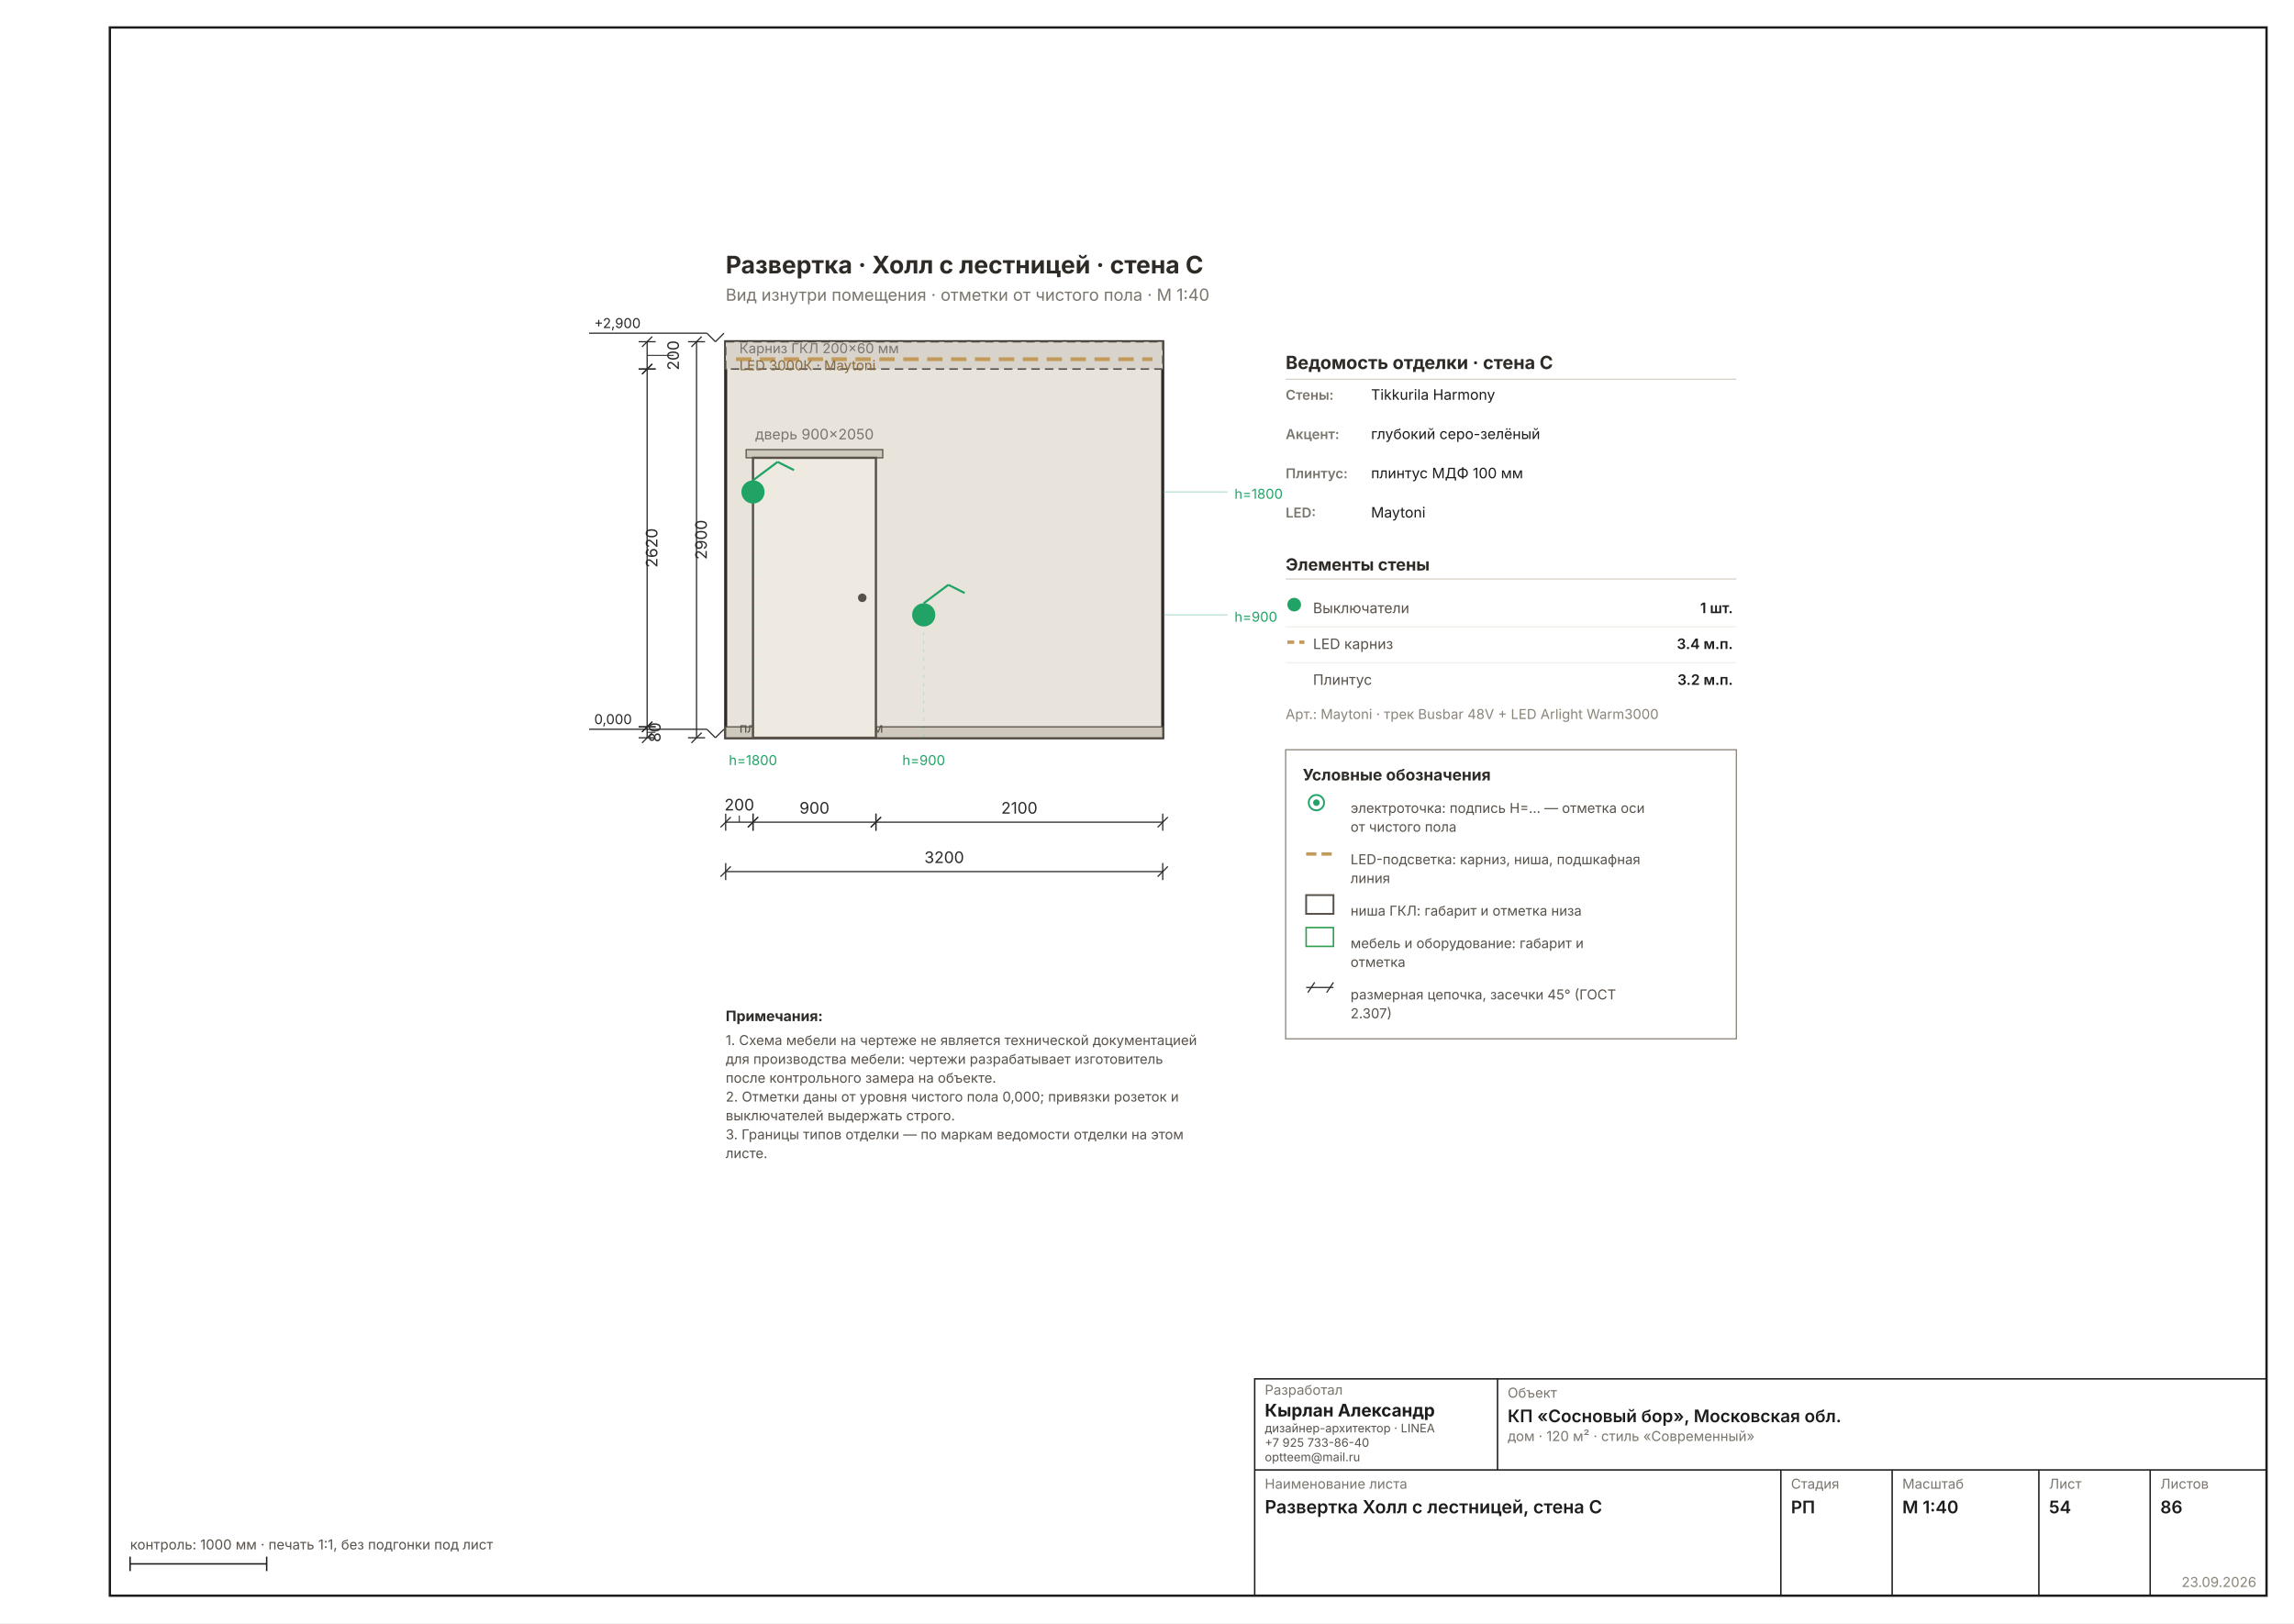
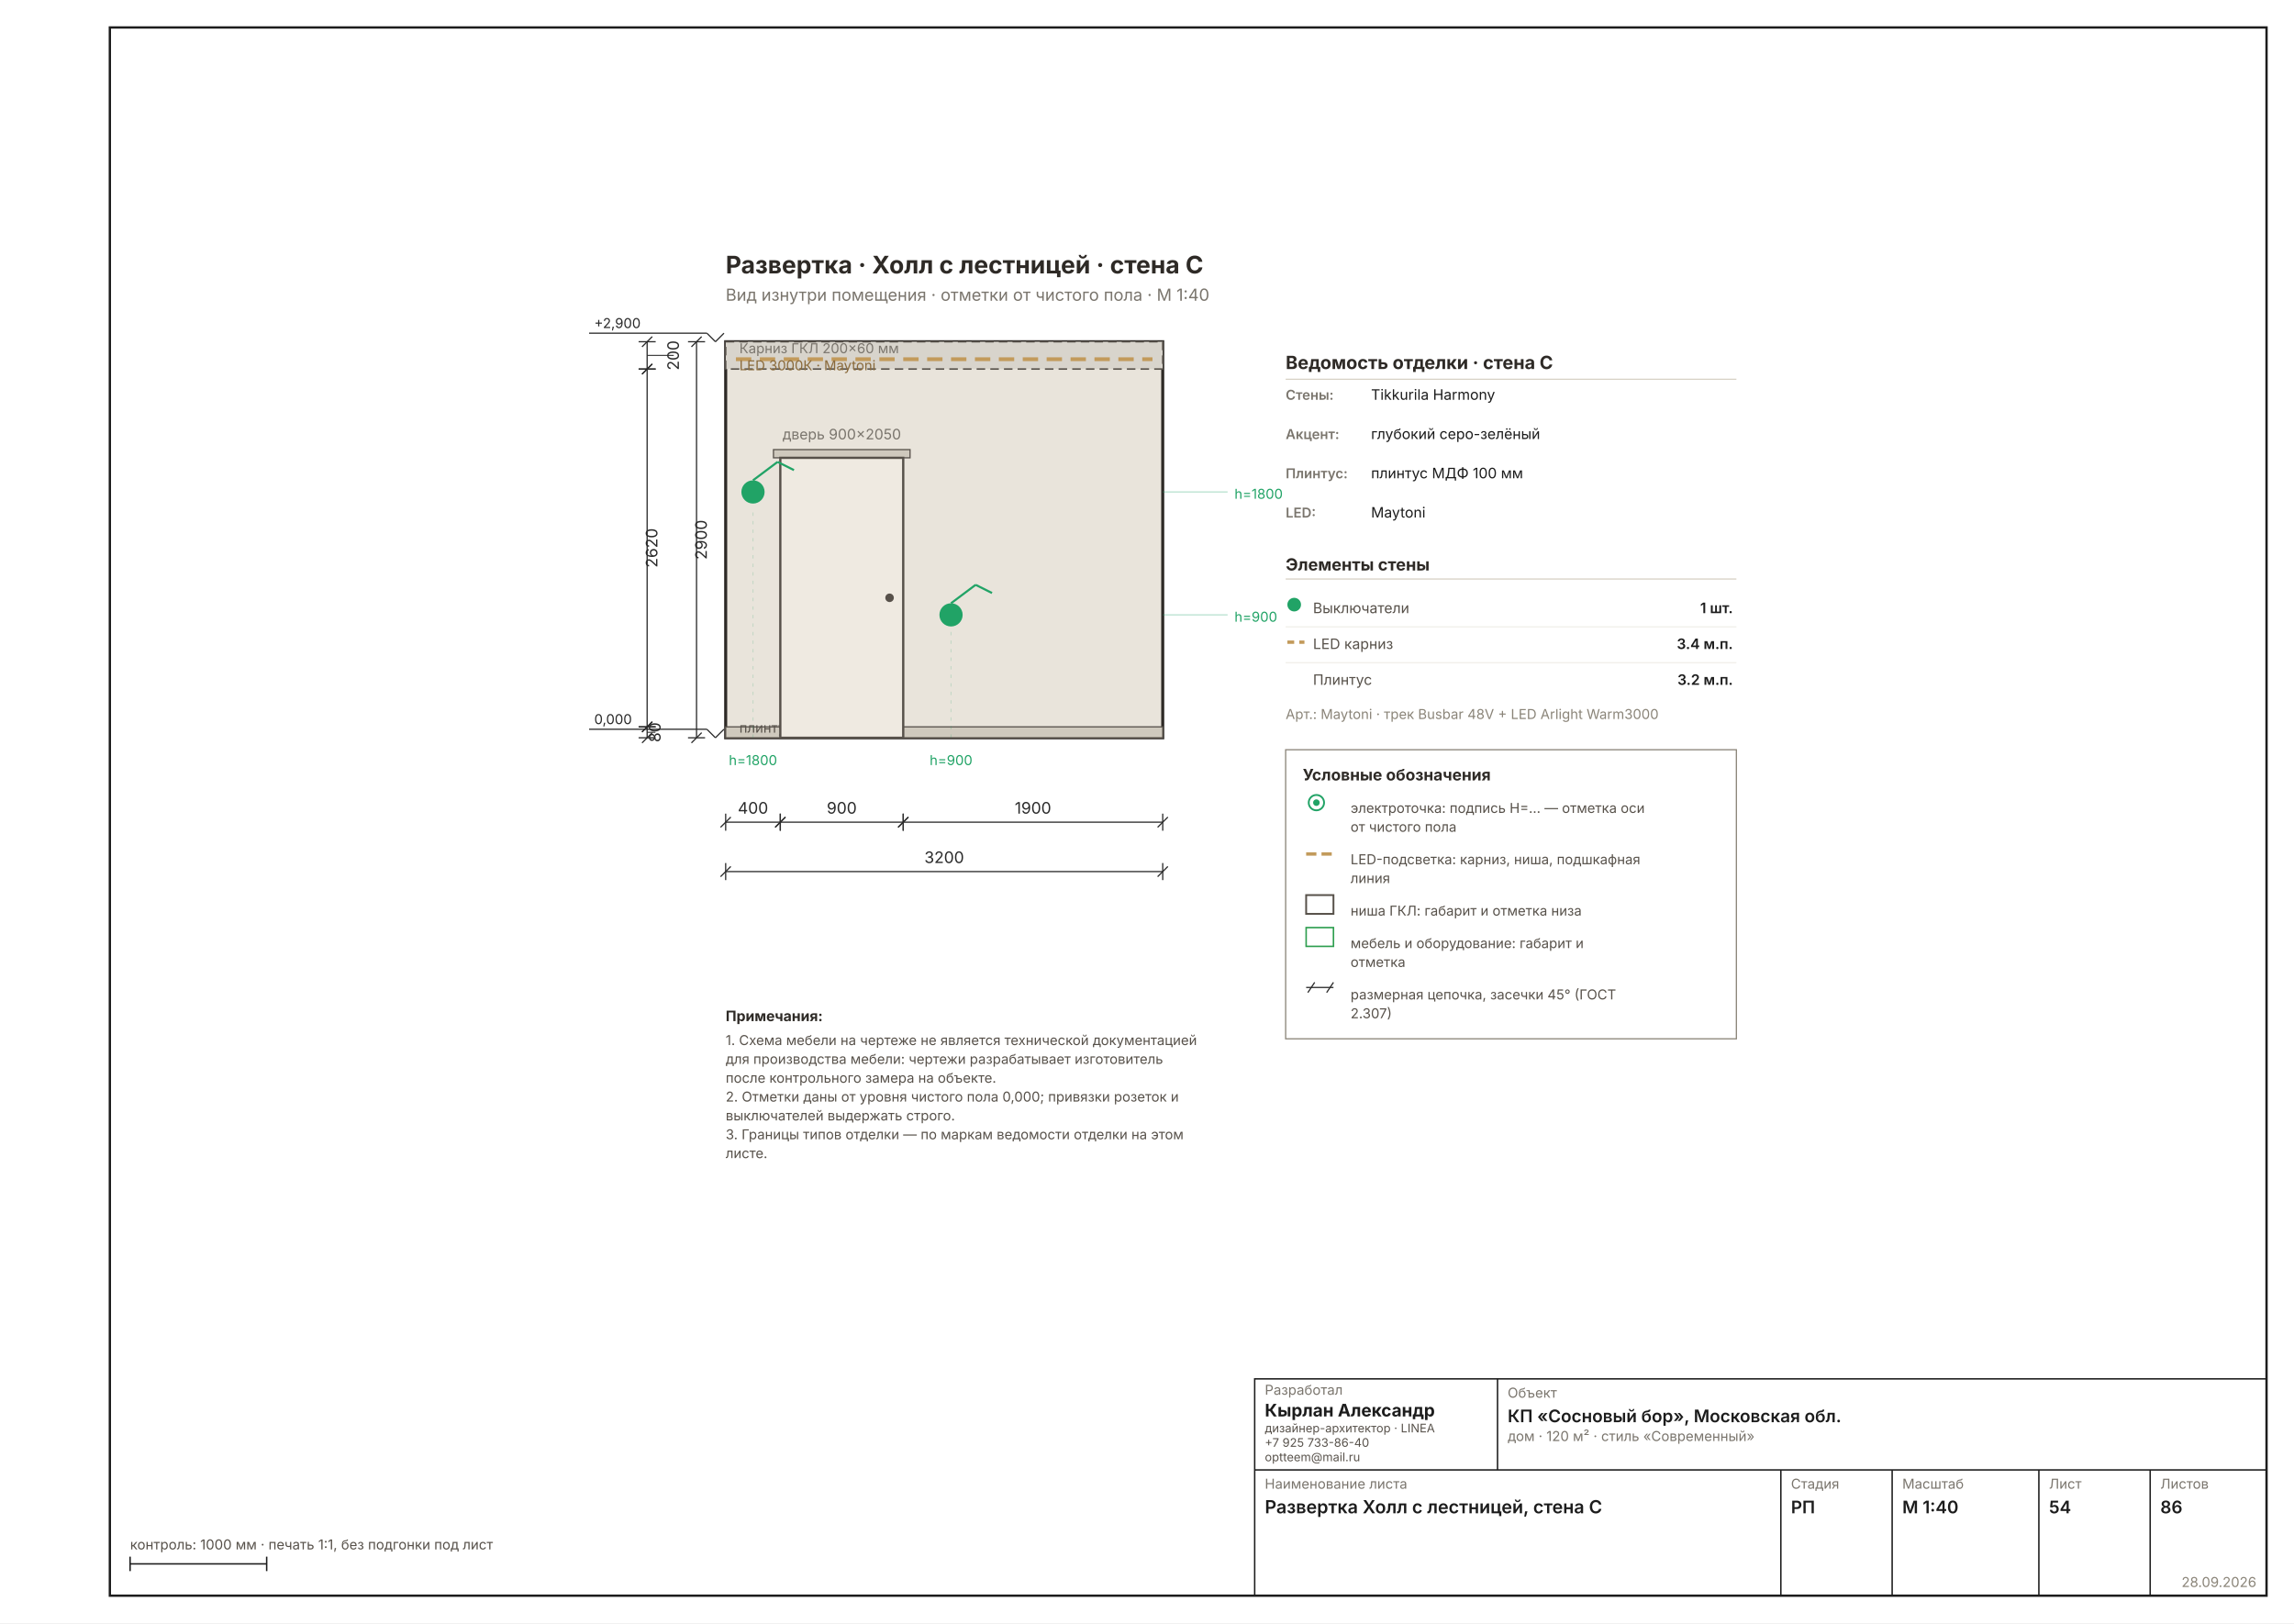
<svg xmlns="http://www.w3.org/2000/svg" width="1587" height="1123" viewBox="0 0 1587 1123" font-family="Inter, &quot;Helvetica Neue&quot;, Arial, sans-serif" data-sheet="elevation" data-scale="1:40">
  <rect width="1587" height="1123" fill="#FFFFFF" />
  <rect x="76" y="19" width="1492" height="1085" fill="none" stroke="#1C1C1C" stroke-width="1.6" />
  <g transform="translate(395.7253 130.1326) scale(1.1811)">
    <rect x="90" y="90" width="256" height="232" fill="#E9E4DB" stroke="#2E2A26" stroke-width="1.78" />
    <rect x="90" y="90" width="256" height="16" fill="#D8D4CC" stroke="#57514A" stroke-width="0.89" stroke-dasharray="5 3" />
    <line x1="96" y1="100.24" x2="340" y2="100.24" stroke="#C29A5B" stroke-width="2.22" stroke-dasharray="9 5" />
    <text x="98" y="96.72" font-size="8.00" fill="#7A756D">Карниз ГКЛ 200×60 мм</text>
    <text x="98" y="106.72" font-size="8.00" fill="#8A6A3B">LED 3000К · Maytoni</text>
    <rect x="90" y="315.6" width="256" height="6.4" fill="#CFC9BD" stroke="#57514A" stroke-width="0.71" />
    <text x="98" y="319" font-size="8.00" fill="#57514A">плинтус МДФ 100 мм</text>
-     <rect x="102" y="153.2" width="80" height="4.8" fill="#CFC9BD" stroke="#57514A" stroke-width="0.71" />
-     <rect x="106" y="158" width="72" height="164" fill="#EFEAE1" stroke="#57514A" stroke-width="1.33" />
-     <circle cx="170" cy="240" r="2.5" fill="#57514A" />
-     <text x="142" y="147.2" font-size="8.45" fill="#7A756D" text-anchor="middle">дверь 900×2050</text>
+     <rect x="118" y="153.2" width="80" height="4.8" fill="#CFC9BD" stroke="#57514A" stroke-width="0.71" />
+     <rect x="122" y="158" width="72" height="164" fill="#EFEAE1" stroke="#57514A" stroke-width="1.33" />
+     <circle cx="186" cy="240" r="2.5" fill="#57514A" />
+     <text x="158" y="147.2" font-size="8.45" fill="#7A756D" text-anchor="middle">дверь 900×2050</text>
    <g data-el="level" stroke="#2A2A2A" stroke-width="0.71" fill="none">
      <line x1="79" y1="317" x2="84" y2="322" />
      <line x1="84" y1="322" x2="89" y2="317" />
      <line x1="79" y1="317" x2="10" y2="317" />
    </g>
    <text x="13" y="314" font-size="8.00" fill="#2A2A2A" text-anchor="start">0,000</text>
    <g data-el="level" stroke="#2A2A2A" stroke-width="0.71" fill="none">
      <line x1="79" y1="85" x2="84" y2="90" />
      <line x1="84" y1="90" x2="89" y2="85" />
      <line x1="79" y1="85" x2="10" y2="85" />
    </g>
    <text x="13" y="82" font-size="8.00" fill="#2A2A2A" text-anchor="start">+2,900</text>
-     <circle cx="206" cy="250" r="6.8" fill="#21A366" />
-     <line x1="206" y1="243.2" x2="220.4" y2="232.4" stroke="#21A366" stroke-width="1.24" />
-     <line x1="220.4" y1="232.4" x2="230" y2="237.2" stroke="#21A366" stroke-width="1.24" />
-     <line x1="206" y1="322" x2="206" y2="259" stroke="#21A36630" stroke-width="0.58" stroke-dasharray="2 3" />
+     <circle cx="222" cy="250" r="6.8" fill="#21A366" />
+     <line x1="222" y1="243.2" x2="236.4" y2="232.4" stroke="#21A366" stroke-width="1.24" />
+     <line x1="236.4" y1="232.4" x2="246" y2="237.2" stroke="#21A366" stroke-width="1.24" />
+     <line x1="222" y1="322" x2="222" y2="259" stroke="#21A36630" stroke-width="0.58" stroke-dasharray="2 3" />
    <circle cx="106" cy="178" r="6.8" fill="#21A366" />
    <line x1="106" y1="171.2" x2="120.4" y2="160.4" stroke="#21A366" stroke-width="1.24" />
    <line x1="120.4" y1="160.4" x2="130" y2="165.2" stroke="#21A366" stroke-width="1.24" />
    <line x1="106" y1="322" x2="106" y2="187" stroke="#21A36630" stroke-width="0.58" stroke-dasharray="2 3" />
    <text x="106" y="338" font-size="8.00" fill="#21A366" text-anchor="middle">h=1800</text>
-     <text x="206" y="338" font-size="8.00" fill="#21A366" text-anchor="middle">h=900</text>
+     <text x="222" y="338" font-size="8.00" fill="#21A366" text-anchor="middle">h=900</text>
    <line x1="346" y1="250" x2="384" y2="250" stroke="#21A36650" stroke-width="0.71" />
    <text x="388" y="254" font-size="8.00" fill="#21A366">h=900</text>
    <line x1="346" y1="178" x2="384" y2="178" stroke="#21A36650" stroke-width="0.71" />
    <text x="388" y="182" font-size="8.00" fill="#21A366">h=1800</text>
    <g data-el="chain">
      <g data-el="dim" stroke="#2A2A2A" stroke-width="0.71" fill="none">
-         <line x1="90" y1="371.44" x2="106" y2="371.44" />
+         <line x1="90" y1="371.44" x2="122" y2="371.44" />
        <line x1="90" y1="366.44" x2="90" y2="376.44" />
-         <line x1="106" y1="366.44" x2="106" y2="376.44" />
+         <line x1="122" y1="366.44" x2="122" y2="376.44" />
        <line x1="87" y1="374.44" x2="93" y2="368.44" />
-         <line x1="103" y1="374.44" x2="109" y2="368.44" />
-         <line x1="98" y1="371.44" x2="98" y2="367.573" stroke-width="0.58" />
-       </g>
-       <text x="98" y="364.573" font-size="9.33" fill="#2A2A2A" text-anchor="middle">200</text>
-       <g data-el="dim" stroke="#2A2A2A" stroke-width="0.71" fill="none">
-         <line x1="106" y1="371.44" x2="178" y2="371.44" />
-         <line x1="106" y1="366.44" x2="106" y2="376.44" />
-         <line x1="178" y1="366.44" x2="178" y2="376.44" />
-         <line x1="103" y1="374.44" x2="109" y2="368.44" />
-         <line x1="175" y1="374.44" x2="181" y2="368.44" />
-       </g>
-       <text x="142" y="366.44" font-size="9.33" fill="#2A2A2A" text-anchor="middle">900</text>
-       <g data-el="dim" stroke="#2A2A2A" stroke-width="0.71" fill="none">
-         <line x1="178" y1="371.44" x2="346" y2="371.44" />
-         <line x1="178" y1="366.44" x2="178" y2="376.44" />
+         <line x1="119" y1="374.44" x2="125" y2="368.44" />
+       </g>
+       <text x="106" y="366.44" font-size="9.33" fill="#2A2A2A" text-anchor="middle">400</text>
+       <g data-el="dim" stroke="#2A2A2A" stroke-width="0.71" fill="none">
+         <line x1="122" y1="371.44" x2="194" y2="371.44" />
+         <line x1="122" y1="366.44" x2="122" y2="376.44" />
+         <line x1="194" y1="366.44" x2="194" y2="376.44" />
+         <line x1="119" y1="374.44" x2="125" y2="368.44" />
+         <line x1="191" y1="374.44" x2="197" y2="368.44" />
+       </g>
+       <text x="158" y="366.44" font-size="9.33" fill="#2A2A2A" text-anchor="middle">900</text>
+       <g data-el="dim" stroke="#2A2A2A" stroke-width="0.71" fill="none">
+         <line x1="194" y1="371.44" x2="346" y2="371.44" />
+         <line x1="194" y1="366.44" x2="194" y2="376.44" />
        <line x1="346" y1="366.44" x2="346" y2="376.44" />
-         <line x1="175" y1="374.44" x2="181" y2="368.44" />
+         <line x1="191" y1="374.44" x2="197" y2="368.44" />
        <line x1="343" y1="374.44" x2="349" y2="368.44" />
      </g>
-       <text x="262" y="366.44" font-size="9.33" fill="#2A2A2A" text-anchor="middle">2100</text>
+       <text x="270" y="366.44" font-size="9.33" fill="#2A2A2A" text-anchor="middle">1900</text>
      <g data-el="dim" stroke="#2A2A2A" stroke-width="0.71" fill="none">
        <line x1="90" y1="400.377" x2="346" y2="400.377" />
        <line x1="90" y1="395.377" x2="90" y2="405.377" />
        <line x1="346" y1="395.377" x2="346" y2="405.377" />
        <line x1="87" y1="403.377" x2="93" y2="397.377" />
        <line x1="343" y1="403.377" x2="349" y2="397.377" />
      </g>
      <text x="218" y="395.377" font-size="9.33" fill="#2A2A2A" text-anchor="middle">3200</text>
    </g>
    <g data-el="chain">
      <g data-el="dim" stroke="#2A2A2A" stroke-width="0.71" fill="none">
        <line x1="44" y1="90" x2="44" y2="106" />
        <line x1="39" y1="90" x2="49" y2="90" />
        <line x1="39" y1="106" x2="49" y2="106" />
        <line x1="41" y1="93" x2="47" y2="87" />
        <line x1="41" y1="109" x2="47" y2="103" />
        <line x1="44" y1="98" x2="59.602" y2="98" stroke-width="0.58" />
      </g>
      <text x="62.602" y="98" font-size="9.33" fill="#2A2A2A" transform="rotate(-90 62.6016 98)" text-anchor="middle">200</text>
      <g data-el="dim" stroke="#2A2A2A" stroke-width="0.71" fill="none">
        <line x1="44" y1="106" x2="44" y2="315.6" />
        <line x1="39" y1="106" x2="49" y2="106" />
        <line x1="39" y1="315.6" x2="49" y2="315.6" />
        <line x1="41" y1="109" x2="47" y2="103" />
        <line x1="41" y1="318.6" x2="47" y2="312.6" />
      </g>
      <text x="50" y="210.8" font-size="9.33" fill="#2A2A2A" transform="rotate(-90 50 210.8)" text-anchor="middle">2620</text>
      <g data-el="dim" stroke="#2A2A2A" stroke-width="0.71" fill="none">
        <line x1="44" y1="315.6" x2="44" y2="322" />
        <line x1="39" y1="315.6" x2="49" y2="315.6" />
        <line x1="39" y1="322" x2="49" y2="322" />
        <line x1="41" y1="318.6" x2="47" y2="312.6" />
        <line x1="41" y1="325" x2="47" y2="319" />
        <line x1="44" y1="318.8" x2="48.867" y2="318.8" stroke-width="0.58" />
      </g>
      <text x="51.867" y="318.8" font-size="9.33" fill="#2A2A2A" transform="rotate(-90 51.8669 318.8)" text-anchor="middle">80</text>
      <g data-el="dim" stroke="#2A2A2A" stroke-width="0.71" fill="none">
        <line x1="72.937" y1="90" x2="72.937" y2="322" />
        <line x1="67.937" y1="90" x2="77.937" y2="90" />
        <line x1="67.937" y1="322" x2="77.937" y2="322" />
        <line x1="69.937" y1="93" x2="75.937" y2="87" />
        <line x1="69.937" y1="325" x2="75.937" y2="319" />
      </g>
      <text x="78.937" y="206" font-size="9.33" fill="#2A2A2A" transform="rotate(-90 78.93701 206)" text-anchor="middle">2900</text>
    </g>
    <text x="418" y="106" font-size="10.67" font-weight="700" fill="#2E2A26">Ведомость отделки · стена C</text>
    <line x1="418" y1="112" x2="682" y2="112" stroke="#D8D2C6" stroke-width="0.71" />
    <text x="418" y="124" font-size="8.00" font-weight="600" fill="#7A756D">Стены:</text>
    <text x="468" y="124" font-size="8.45" fill="#1C1C1C">Tikkurila Harmony</text>
    <text x="418" y="147" font-size="8.00" font-weight="600" fill="#7A756D">Акцент:</text>
    <text x="468" y="147" font-size="8.45" fill="#1C1C1C">глубокий серо-зелёный</text>
    <text x="418" y="170" font-size="8.00" font-weight="600" fill="#7A756D">Плинтус:</text>
    <text x="468" y="170" font-size="8.45" fill="#1C1C1C">плинтус МДФ 100 мм</text>
    <text x="418" y="193" font-size="8.00" font-weight="600" fill="#7A756D">LED:</text>
    <text x="468" y="193" font-size="8.45" fill="#1C1C1C">Maytoni</text>
    <text x="418" y="224" font-size="9.78" font-weight="700" fill="#2E2A26">Элементы стены</text>
    <line x1="418" y1="229" x2="682" y2="229" stroke="#D8D2C6" stroke-width="0.71" />
    <circle cx="423" cy="244" r="4" fill="#21A366" />
    <text x="434" y="249" font-size="8.45" fill="#57514A">Выключатели</text>
    <text x="680" y="249" font-size="8.45" font-weight="600" fill="#1C1C1C" text-anchor="end">1 шт.</text>
    <line x1="418" y1="257" x2="682" y2="257" stroke="#EDEBE4" stroke-width="0.58" />
    <line x1="419" y1="266" x2="429" y2="266" stroke="#C29A5B" stroke-width="1.96" stroke-dasharray="4 3" />
    <text x="434" y="270" font-size="8.45" fill="#57514A">LED карниз</text>
    <text x="680" y="270" font-size="8.45" font-weight="600" fill="#1C1C1C" text-anchor="end">3.4 м.п.</text>
    <line x1="418" y1="278" x2="682" y2="278" stroke="#EDEBE4" stroke-width="0.58" />
    <text x="434" y="291" font-size="8.45" fill="#57514A">Плинтус</text>
    <text x="680" y="291" font-size="8.45" font-weight="600" fill="#1C1C1C" text-anchor="end">3.2 м.п.</text>
    <text x="418" y="311" font-size="8.00" fill="#8A8478">Арт.: Maytoni · трек Busbar 48V + LED Arlight Warm3000</text>
    <g data-el="legend">
      <rect x="418" y="329" width="264" height="169.335" fill="none" stroke="#8A8478" stroke-width="0.71" />
      <text x="428" y="347" font-size="9.33" font-weight="700" fill="#2E2A26">Условные обозначения</text>
      <g stroke="#21A366" stroke-width="1.07" fill="none">
        <circle cx="436" cy="360" r="4.5" />
        <circle cx="436" cy="360" r="1.4" fill="#21A366" />
      </g>
      <text x="456" y="366" font-size="8.00" fill="#57514A">электроточка: подпись Н=… — отметка оси</text>
      <text x="456" y="377.037" font-size="8.00" fill="#57514A">от чистого пола</text>
      <line x1="430" y1="390.074" x2="446" y2="390.074" stroke="#C29A5B" stroke-width="1.96" stroke-dasharray="6 3" />
      <text x="456" y="396.074" font-size="8.00" fill="#57514A">LED-подсветка: карниз, ниша, подшкафная</text>
      <text x="456" y="407.112" font-size="8.00" fill="#57514A">линия</text>
      <rect x="430" y="414.149" width="16" height="11" fill="none" stroke="#57514A" stroke-width="1.07" />
      <text x="456" y="426.149" font-size="8.00" fill="#57514A">ниша ГКЛ: габарит и отметка низа</text>
      <rect x="430" y="433.186" width="16" height="11" fill="none" stroke="#2E9E4F" stroke-width="0.89" />
      <text x="456" y="445.186" font-size="8.00" fill="#57514A">мебель и оборудование: габарит и</text>
      <text x="456" y="456.223" font-size="8.00" fill="#57514A">отметка</text>
      <g stroke="#2A2A2A" stroke-width="0.71" fill="none">
        <line x1="430" y1="468.261" x2="446" y2="468.261" />
        <line x1="431" y1="471.261" x2="435" y2="465.261" />
        <line x1="442" y1="471.261" x2="446" y2="465.261" />
      </g>
      <text x="456" y="475.261" font-size="8.00" fill="#57514A">размерная цепочка, засечки 45° (ГОСТ</text>
      <text x="456" y="486.298" font-size="8.00" fill="#57514A">2.307)</text>
    </g>
    <text x="90" y="50" font-size="14.22" font-weight="700" fill="#2E2A26">Развертка · Холл с лестницей · стена C</text>
    <text x="90" y="66" font-size="9.78" fill="#7A756D">Вид изнутри помещения · отметки от чистого пола · М 1:40</text>
    <g data-el="notes" />
    <text x="90" y="488" font-size="8.45" font-weight="700" fill="#2E2A26">Примечания:</text>
    <text x="90" y="502" font-size="8.00" fill="#57514A">1. Схема мебели на чертеже не является технической документацией</text>
    <text x="90" y="513.037" font-size="8.00" fill="#57514A">    для производства мебели: чертежи разрабатывает изготовитель</text>
    <text x="90" y="524.074" font-size="8.00" fill="#57514A">    после контрольного замера на объекте.</text>
    <text x="90" y="535.112" font-size="8.00" fill="#57514A">2. Отметки даны от уровня чистого пола 0,000; привязки розеток и</text>
    <text x="90" y="546.149" font-size="8.00" fill="#57514A">    выключателей выдержать строго.</text>
    <text x="90" y="557.186" font-size="8.00" fill="#57514A">3. Границы типов отделки — по маркам ведомости отделки на этом</text>
    <text x="90" y="568.223" font-size="8.00" fill="#57514A">    листе.</text>
  </g>
  <g data-el="stamp" stroke="#1C1C1C" stroke-width="1" fill="none">
    <rect x="868" y="954" width="700" height="150" />
    <line x1="868" y1="1017" x2="1568" y2="1017" />
    <line x1="1036" y1="954" x2="1036" y2="1017" />
    <line x1="1232" y1="1017" x2="1232" y2="1104" />
    <line x1="1309" y1="1017" x2="1309" y2="1104" />
    <line x1="1410.5" y1="1017" x2="1410.5" y2="1104" />
    <line x1="1487.5" y1="1017" x2="1487.5" y2="1104" />
  </g>
  <text x="875" y="965" font-size="9.5" fill="#7A756D">Разработал</text>
  <text x="875" y="980" font-size="12" font-weight="700" fill="#1C1C1C">Кырлан Александр</text>
  <text x="875" y="991" font-size="8.2" fill="#57514A">дизайнер-архитектор · LINEA</text>
  <text x="875" y="1001" font-size="8.2" fill="#57514A">+7 925 733-86-40</text>
  <text x="875" y="1011" font-size="8.2" fill="#57514A">optteem@mail.ru</text>
  <text x="1043" y="967" font-size="9.5" fill="#7A756D">Объект</text>
  <text x="1043" y="984" font-size="12" font-weight="600" fill="#1C1C1C">КП «Сосновый бор», Московская обл.</text>
  <text x="1043" y="997" font-size="9.5" fill="#7A756D">дом · 120 м² · стиль «Современный»</text>
  <text x="875" y="1030" font-size="9.5" fill="#7A756D">Наименование листа</text>
  <text x="875" y="1047" font-size="12.5" font-weight="600" fill="#1C1C1C">Развертка Холл с лестницей, стена C</text>
  <text x="1239" y="1030" font-size="9.5" fill="#7A756D">Стадия</text>
  <text x="1239" y="1047" font-size="12" font-weight="600" fill="#1C1C1C">РП</text>
  <text x="1316" y="1030" font-size="9.5" fill="#7A756D">Масштаб</text>
  <text x="1316" y="1047" font-size="12" font-weight="600" fill="#1C1C1C">М 1:40</text>
  <text x="1417.5" y="1030" font-size="9.5" fill="#7A756D">Лист</text>
  <text x="1417.5" y="1047" font-size="12" font-weight="600" fill="#1C1C1C">54</text>
  <text x="1494.5" y="1030" font-size="9.5" fill="#7A756D">Листов</text>
  <text x="1494.5" y="1047" font-size="12" font-weight="600" fill="#1C1C1C">86</text>
-   <text x="1561" y="1098" font-size="9.5" fill="#8A8478" text-anchor="end">23.09.2026</text>
+   <text x="1561" y="1098" font-size="9.5" fill="#8A8478" text-anchor="end">28.09.2026</text>
  <g stroke="#1C1C1C" stroke-width="1">
    <line x1="90" y1="1082" x2="184.488" y2="1082" />
    <line x1="90" y1="1077" x2="90" y2="1087" />
    <line x1="184.488" y1="1077" x2="184.488" y2="1087" />
  </g>
  <text x="90" y="1072" font-size="9.5" fill="#57514A">контроль: 1000 мм · печать 1:1, без подгонки под лист</text>
</svg>
